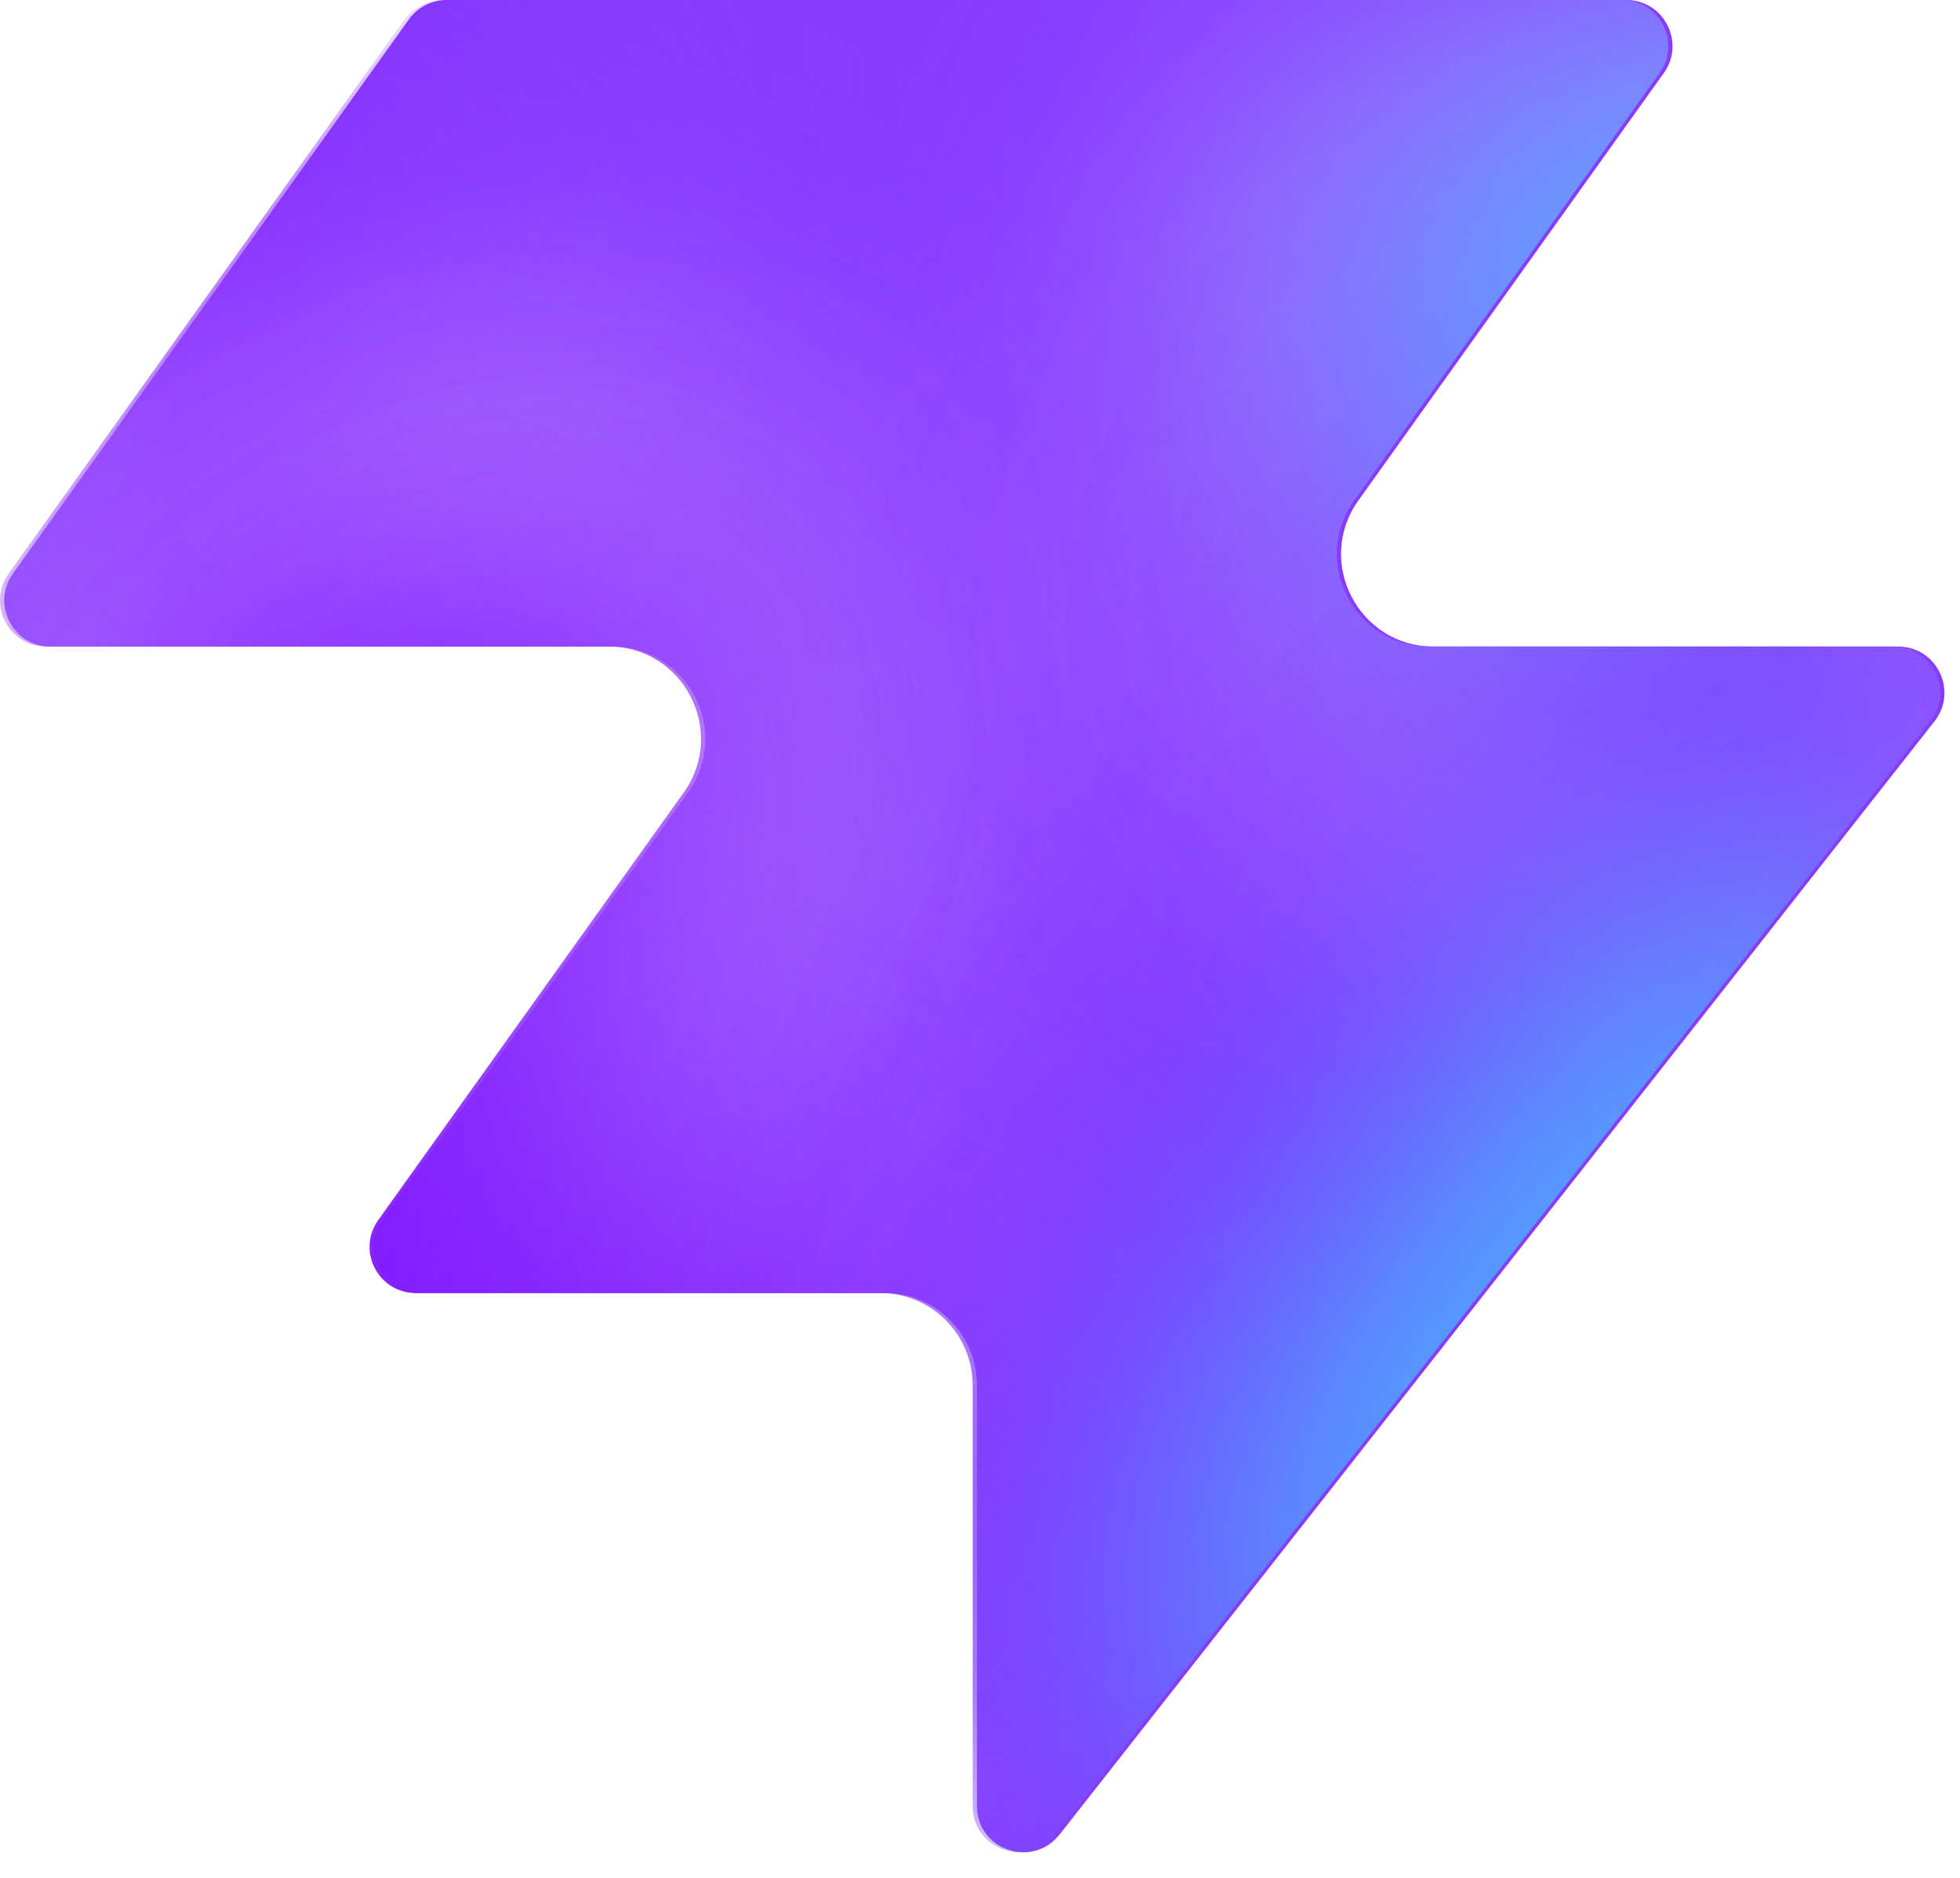
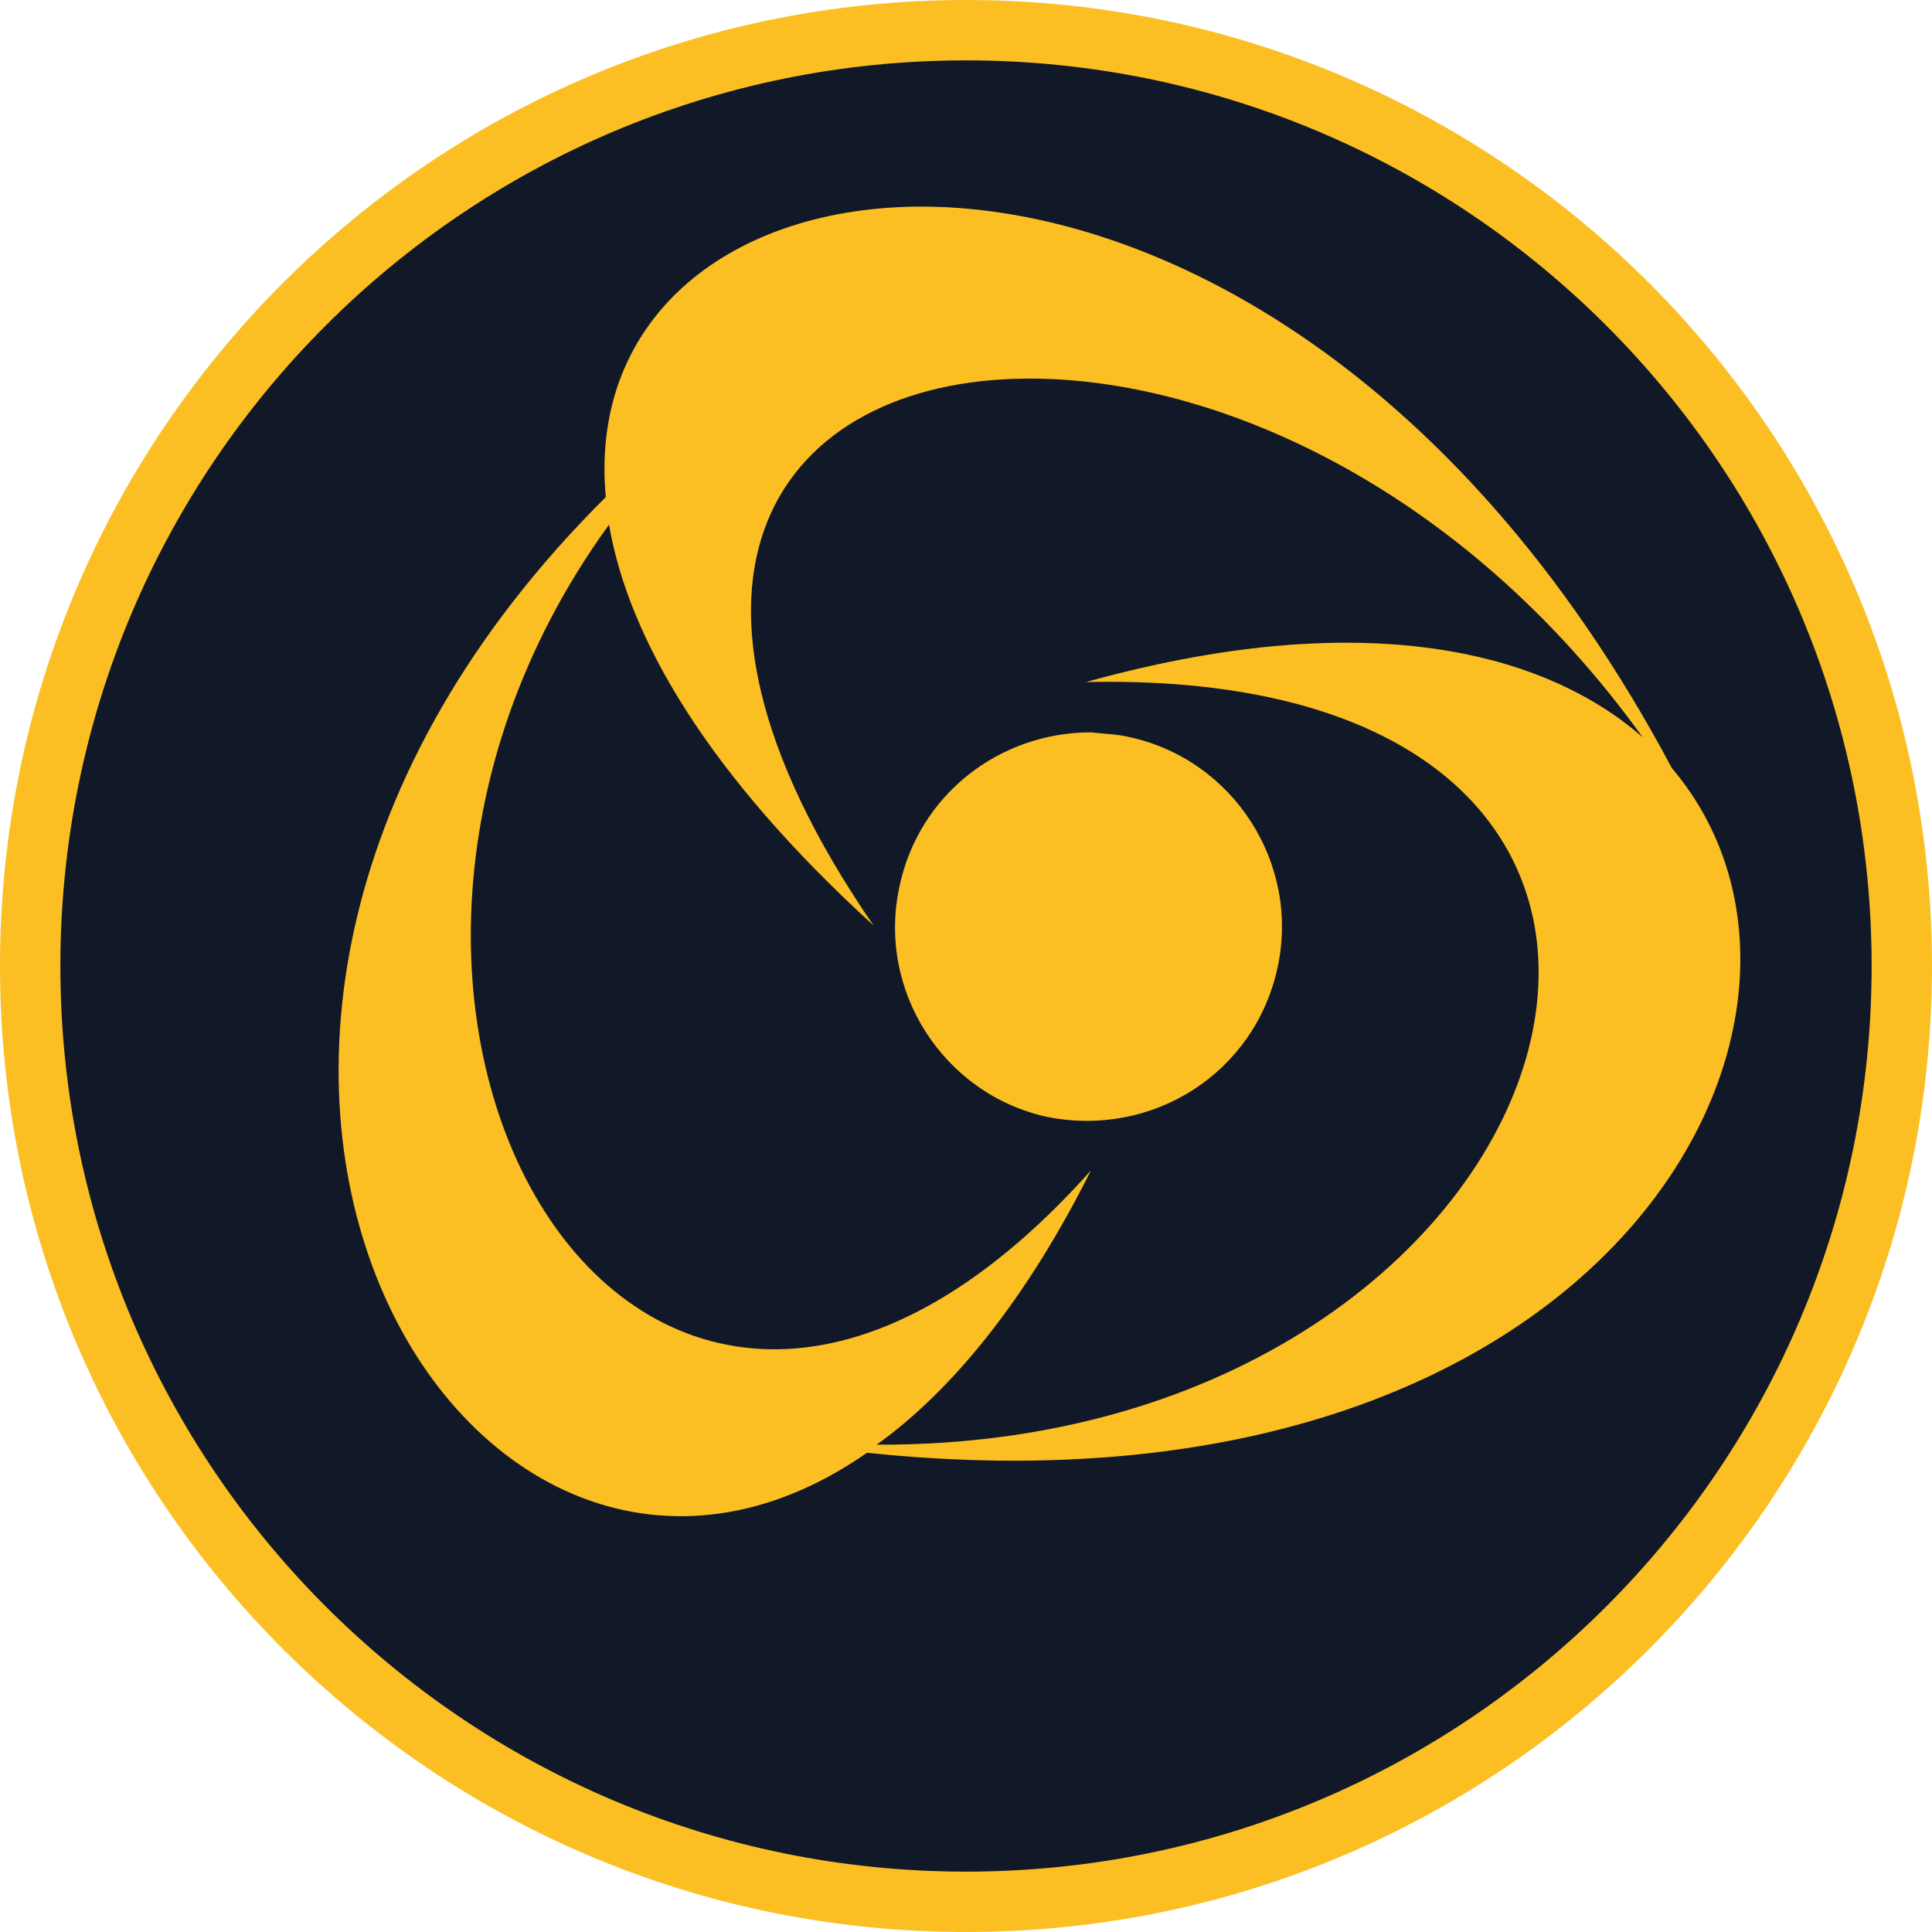
- <svg xmlns="http://www.w3.org/2000/svg" width="48" height="46" fill="none" viewBox="0 0 48 46">
-   <path fill="#863bff" d="M25.946 44.938c-.664.845-2.021.375-2.021-.698V33.937a2.26 2.26 0 0 0-2.262-2.262H10.287c-.92 0-1.456-1.04-.92-1.788l7.48-10.471c1.07-1.497 0-3.578-1.842-3.578H1.237c-.92 0-1.456-1.04-.92-1.788L10.013.474c.214-.297.556-.474.92-.474h28.894c.92 0 1.456 1.04.92 1.788l-7.48 10.471c-1.07 1.498 0 3.579 1.842 3.579h11.377c.943 0 1.473 1.088.89 1.83L25.947 44.94z" style="fill:#863bff;fill:color(display-p3 .525 .23 1);fill-opacity:1" />
-   <mask id="a" width="48" height="46" x="0" y="0" maskUnits="userSpaceOnUse" style="mask-type:alpha">
-     <path fill="#000" d="M25.842 44.938c-.664.844-2.021.375-2.021-.698V33.937a2.26 2.26 0 0 0-2.262-2.262H10.183c-.92 0-1.456-1.04-.92-1.788l7.48-10.471c1.07-1.498 0-3.579-1.842-3.579H1.133c-.92 0-1.456-1.04-.92-1.787L9.91.473c.214-.297.556-.474.92-.474h28.894c.92 0 1.456 1.04.92 1.788l-7.48 10.471c-1.07 1.498 0 3.578 1.842 3.578h11.377c.943 0 1.473 1.088.89 1.832L25.843 44.94z" style="fill:#000;fill-opacity:1" />
-   </mask>
-   <g mask="url(#a)">
-     <g filter="url(#b)">
-       <ellipse cx="5.508" cy="14.704" fill="#ede6ff" rx="5.508" ry="14.704" style="fill:#ede6ff;fill:color(display-p3 .927 .903 1);fill-opacity:1" transform="matrix(.00324 1 1 -.00324 -4.47 31.516)" />
-     </g>
-     <g filter="url(#c)">
-       <ellipse cx="10.399" cy="29.851" fill="#ede6ff" rx="10.399" ry="29.851" style="fill:#ede6ff;fill:color(display-p3 .927 .903 1);fill-opacity:1" transform="matrix(.00324 1 1 -.00324 -39.328 7.883)" />
-     </g>
-     <g filter="url(#d)">
-       <ellipse cx="5.508" cy="30.487" fill="#7e14ff" rx="5.508" ry="30.487" style="fill:#7e14ff;fill:color(display-p3 .492 .077 1);fill-opacity:1" transform="rotate(89.814 -25.913 -14.639)scale(1 -1)" />
-     </g>
-     <g filter="url(#e)">
-       <ellipse cx="5.508" cy="30.599" fill="#7e14ff" rx="5.508" ry="30.599" style="fill:#7e14ff;fill:color(display-p3 .492 .077 1);fill-opacity:1" transform="rotate(89.814 -32.644 -3.334)scale(1 -1)" />
-     </g>
-     <g filter="url(#f)">
-       <ellipse cx="5.508" cy="30.599" fill="#7e14ff" rx="5.508" ry="30.599" style="fill:#7e14ff;fill:color(display-p3 .492 .077 1);fill-opacity:1" transform="matrix(.00324 1 1 -.00324 -34.34 30.47)" />
-     </g>
-     <g filter="url(#g)">
-       <ellipse cx="14.072" cy="22.078" fill="#ede6ff" rx="14.072" ry="22.078" style="fill:#ede6ff;fill:color(display-p3 .927 .903 1);fill-opacity:1" transform="rotate(93.35 24.506 48.493)scale(-1 1)" />
-     </g>
-     <g filter="url(#h)">
-       <ellipse cx="3.47" cy="21.501" fill="#7e14ff" rx="3.47" ry="21.501" style="fill:#7e14ff;fill:color(display-p3 .492 .077 1);fill-opacity:1" transform="rotate(89.009 28.708 47.59)scale(-1 1)" />
-     </g>
-     <g filter="url(#i)">
-       <ellipse cx="3.47" cy="21.501" fill="#7e14ff" rx="3.47" ry="21.501" style="fill:#7e14ff;fill:color(display-p3 .492 .077 1);fill-opacity:1" transform="rotate(89.009 28.708 47.59)scale(-1 1)" />
-     </g>
-     <g filter="url(#j)">
-       <ellipse cx=".387" cy="8.972" fill="#7e14ff" rx="4.407" ry="29.108" style="fill:#7e14ff;fill:color(display-p3 .492 .077 1);fill-opacity:1" transform="rotate(39.51 .387 8.972)" />
-     </g>
-     <g filter="url(#k)">
-       <ellipse cx="47.523" cy="-6.092" fill="#7e14ff" rx="4.407" ry="29.108" style="fill:#7e14ff;fill:color(display-p3 .492 .077 1);fill-opacity:1" transform="rotate(37.892 47.523 -6.092)" />
-     </g>
-     <g filter="url(#l)">
-       <ellipse cx="41.412" cy="6.333" fill="#47bfff" rx="5.971" ry="9.665" style="fill:#47bfff;fill:color(display-p3 .28 .748 1);fill-opacity:1" transform="rotate(37.892 41.412 6.333)" />
-     </g>
-     <g filter="url(#m)">
-       <ellipse cx="-1.879" cy="38.332" fill="#7e14ff" rx="4.407" ry="29.108" style="fill:#7e14ff;fill:color(display-p3 .492 .077 1);fill-opacity:1" transform="rotate(37.892 -1.88 38.332)" />
-     </g>
-     <g filter="url(#n)">
-       <ellipse cx="-1.879" cy="38.332" fill="#7e14ff" rx="4.407" ry="29.108" style="fill:#7e14ff;fill:color(display-p3 .492 .077 1);fill-opacity:1" transform="rotate(37.892 -1.88 38.332)" />
-     </g>
-     <g filter="url(#o)">
-       <ellipse cx="35.651" cy="29.907" fill="#7e14ff" rx="4.407" ry="29.108" style="fill:#7e14ff;fill:color(display-p3 .492 .077 1);fill-opacity:1" transform="rotate(37.892 35.651 29.907)" />
-     </g>
-     <g filter="url(#p)">
-       <ellipse cx="38.418" cy="32.4" fill="#47bfff" rx="5.971" ry="15.297" style="fill:#47bfff;fill:color(display-p3 .28 .748 1);fill-opacity:1" transform="rotate(37.892 38.418 32.4)" />
-     </g>
+ <svg xmlns="http://www.w3.org/2000/svg" viewBox="0 0 512 512" width="100%" height="100%">
+   <circle cx="256" cy="256" r="248" fill="#111827" stroke="#fbbf24" stroke-width="16" />
+   <g transform="translate(256, 256) scale(0.43, -0.43) translate(-466, -281)">
+     <path d="M434 749c-117-2-200-71-190-179-342-340-83-759 161-589 458-48 625 270 496 422-133 250-325 348-467 346z m69-106c117 1 270-68 380-221-64 56-178 80-343 34 456 10 310-472-129-470 46 33 92 89 132 169-275-308-516 96-297 398 12-70 61-154 163-247-148 215-58 336 94 337z m40-218c-56 0-106-38-118-95-14-64 27-128 91-142 65-13 128 27 142 92 14 64-27 128-91 142-8 2-16 2-24 3z" fill="#fbbf24" />
  </g>
-   <defs>
-     <filter id="b" width="60.045" height="41.654" x="-19.77" y="16.149" color-interpolation-filters="sRGB" filterUnits="userSpaceOnUse">
-       <feFlood flood-opacity="0" result="BackgroundImageFix" />
-       <feBlend in="SourceGraphic" in2="BackgroundImageFix" result="shape" />
-       <feGaussianBlur result="effect1_foregroundBlur_2002_17158" stdDeviation="7.659" />
-     </filter>
-     <filter id="c" width="90.34" height="51.437" x="-54.613" y="-7.533" color-interpolation-filters="sRGB" filterUnits="userSpaceOnUse">
-       <feFlood flood-opacity="0" result="BackgroundImageFix" />
-       <feBlend in="SourceGraphic" in2="BackgroundImageFix" result="shape" />
-       <feGaussianBlur result="effect1_foregroundBlur_2002_17158" stdDeviation="7.659" />
-     </filter>
-     <filter id="d" width="79.355" height="29.4" x="-49.64" y="2.03" color-interpolation-filters="sRGB" filterUnits="userSpaceOnUse">
-       <feFlood flood-opacity="0" result="BackgroundImageFix" />
-       <feBlend in="SourceGraphic" in2="BackgroundImageFix" result="shape" />
-       <feGaussianBlur result="effect1_foregroundBlur_2002_17158" stdDeviation="4.596" />
-     </filter>
-     <filter id="e" width="79.579" height="29.4" x="-45.045" y="20.029" color-interpolation-filters="sRGB" filterUnits="userSpaceOnUse">
-       <feFlood flood-opacity="0" result="BackgroundImageFix" />
-       <feBlend in="SourceGraphic" in2="BackgroundImageFix" result="shape" />
-       <feGaussianBlur result="effect1_foregroundBlur_2002_17158" stdDeviation="4.596" />
-     </filter>
-     <filter id="f" width="79.579" height="29.4" x="-43.513" y="21.178" color-interpolation-filters="sRGB" filterUnits="userSpaceOnUse">
-       <feFlood flood-opacity="0" result="BackgroundImageFix" />
-       <feBlend in="SourceGraphic" in2="BackgroundImageFix" result="shape" />
-       <feGaussianBlur result="effect1_foregroundBlur_2002_17158" stdDeviation="4.596" />
-     </filter>
-     <filter id="g" width="74.749" height="58.852" x="15.756" y="-17.901" color-interpolation-filters="sRGB" filterUnits="userSpaceOnUse">
-       <feFlood flood-opacity="0" result="BackgroundImageFix" />
-       <feBlend in="SourceGraphic" in2="BackgroundImageFix" result="shape" />
-       <feGaussianBlur result="effect1_foregroundBlur_2002_17158" stdDeviation="7.659" />
-     </filter>
-     <filter id="h" width="61.377" height="25.362" x="23.548" y="2.284" color-interpolation-filters="sRGB" filterUnits="userSpaceOnUse">
-       <feFlood flood-opacity="0" result="BackgroundImageFix" />
-       <feBlend in="SourceGraphic" in2="BackgroundImageFix" result="shape" />
-       <feGaussianBlur result="effect1_foregroundBlur_2002_17158" stdDeviation="4.596" />
-     </filter>
-     <filter id="i" width="61.377" height="25.362" x="23.548" y="2.284" color-interpolation-filters="sRGB" filterUnits="userSpaceOnUse">
-       <feFlood flood-opacity="0" result="BackgroundImageFix" />
-       <feBlend in="SourceGraphic" in2="BackgroundImageFix" result="shape" />
-       <feGaussianBlur result="effect1_foregroundBlur_2002_17158" stdDeviation="4.596" />
-     </filter>
-     <filter id="j" width="56.045" height="63.649" x="-27.636" y="-22.853" color-interpolation-filters="sRGB" filterUnits="userSpaceOnUse">
-       <feFlood flood-opacity="0" result="BackgroundImageFix" />
-       <feBlend in="SourceGraphic" in2="BackgroundImageFix" result="shape" />
-       <feGaussianBlur result="effect1_foregroundBlur_2002_17158" stdDeviation="4.596" />
-     </filter>
-     <filter id="k" width="54.814" height="64.646" x="20.116" y="-38.415" color-interpolation-filters="sRGB" filterUnits="userSpaceOnUse">
-       <feFlood flood-opacity="0" result="BackgroundImageFix" />
-       <feBlend in="SourceGraphic" in2="BackgroundImageFix" result="shape" />
-       <feGaussianBlur result="effect1_foregroundBlur_2002_17158" stdDeviation="4.596" />
-     </filter>
-     <filter id="l" width="33.541" height="35.313" x="24.641" y="-11.323" color-interpolation-filters="sRGB" filterUnits="userSpaceOnUse">
-       <feFlood flood-opacity="0" result="BackgroundImageFix" />
-       <feBlend in="SourceGraphic" in2="BackgroundImageFix" result="shape" />
-       <feGaussianBlur result="effect1_foregroundBlur_2002_17158" stdDeviation="4.596" />
-     </filter>
-     <filter id="m" width="54.814" height="64.646" x="-29.286" y="6.009" color-interpolation-filters="sRGB" filterUnits="userSpaceOnUse">
-       <feFlood flood-opacity="0" result="BackgroundImageFix" />
-       <feBlend in="SourceGraphic" in2="BackgroundImageFix" result="shape" />
-       <feGaussianBlur result="effect1_foregroundBlur_2002_17158" stdDeviation="4.596" />
-     </filter>
-     <filter id="n" width="54.814" height="64.646" x="-29.286" y="6.009" color-interpolation-filters="sRGB" filterUnits="userSpaceOnUse">
-       <feFlood flood-opacity="0" result="BackgroundImageFix" />
-       <feBlend in="SourceGraphic" in2="BackgroundImageFix" result="shape" />
-       <feGaussianBlur result="effect1_foregroundBlur_2002_17158" stdDeviation="4.596" />
-     </filter>
-     <filter id="o" width="54.814" height="64.646" x="8.244" y="-2.416" color-interpolation-filters="sRGB" filterUnits="userSpaceOnUse">
-       <feFlood flood-opacity="0" result="BackgroundImageFix" />
-       <feBlend in="SourceGraphic" in2="BackgroundImageFix" result="shape" />
-       <feGaussianBlur result="effect1_foregroundBlur_2002_17158" stdDeviation="4.596" />
-     </filter>
-     <filter id="p" width="39.409" height="43.623" x="18.713" y="10.588" color-interpolation-filters="sRGB" filterUnits="userSpaceOnUse">
-       <feFlood flood-opacity="0" result="BackgroundImageFix" />
-       <feBlend in="SourceGraphic" in2="BackgroundImageFix" result="shape" />
-       <feGaussianBlur result="effect1_foregroundBlur_2002_17158" stdDeviation="4.596" />
-     </filter>
-   </defs>
</svg>
